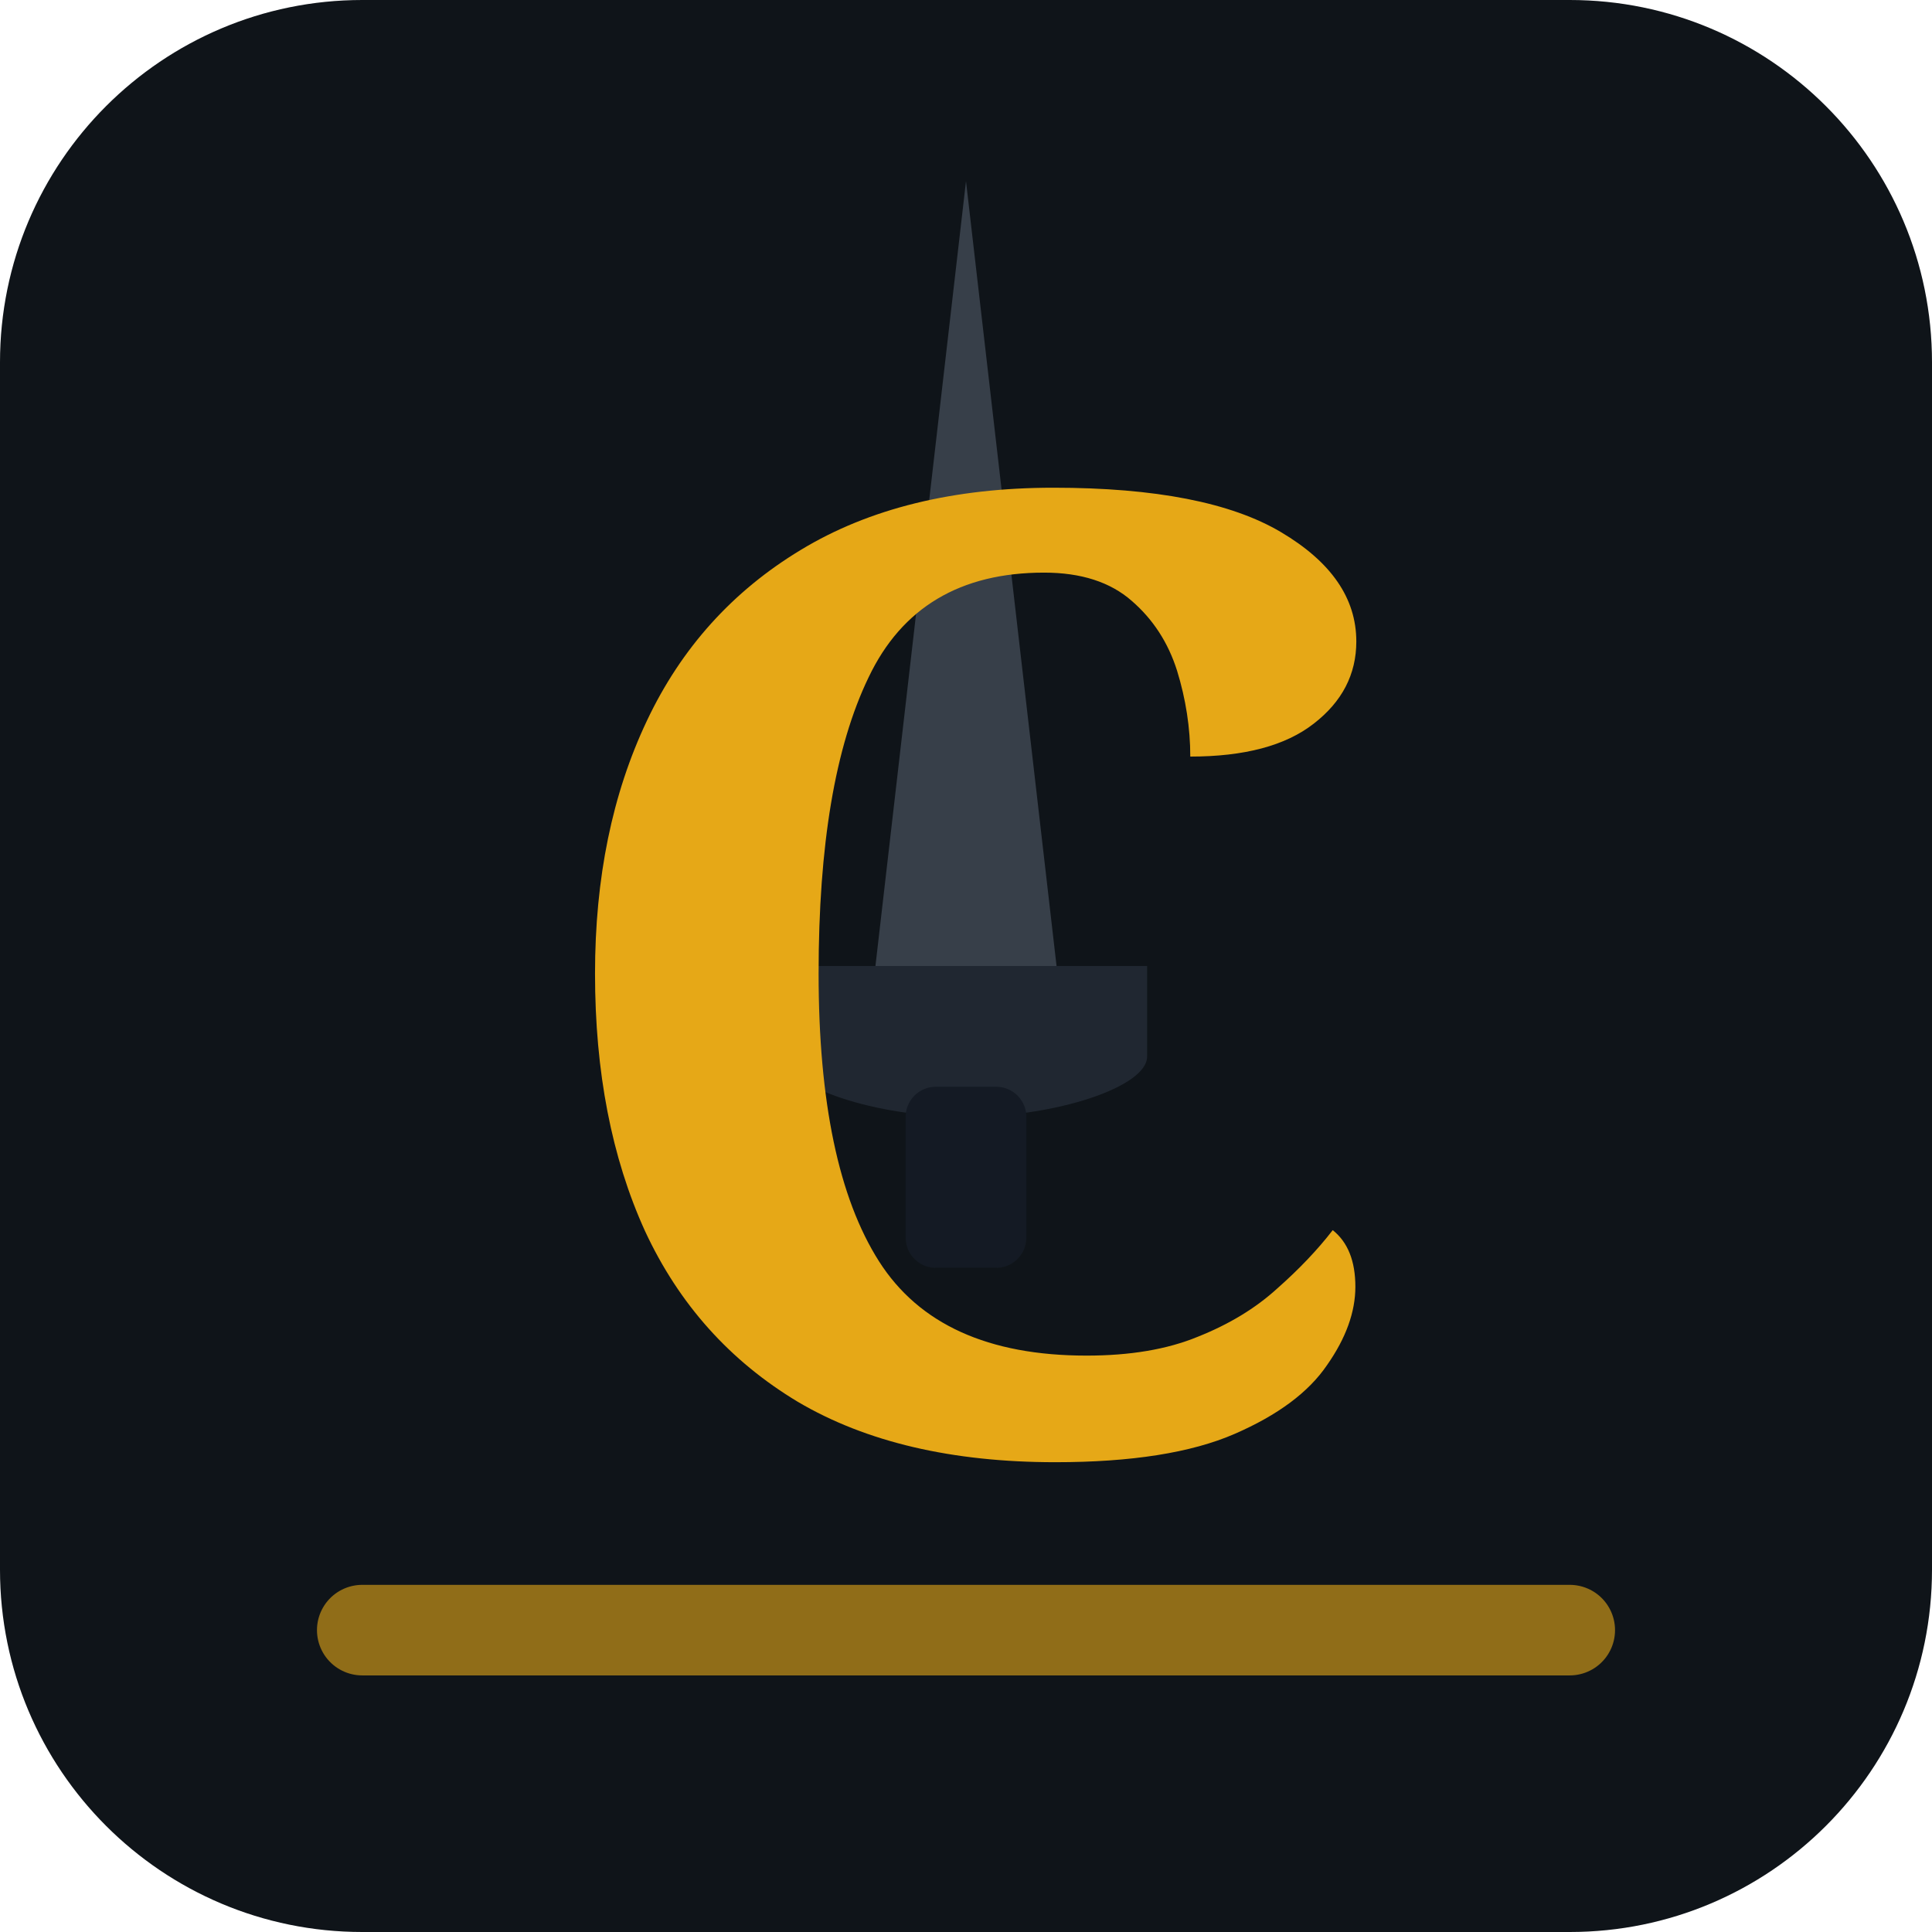
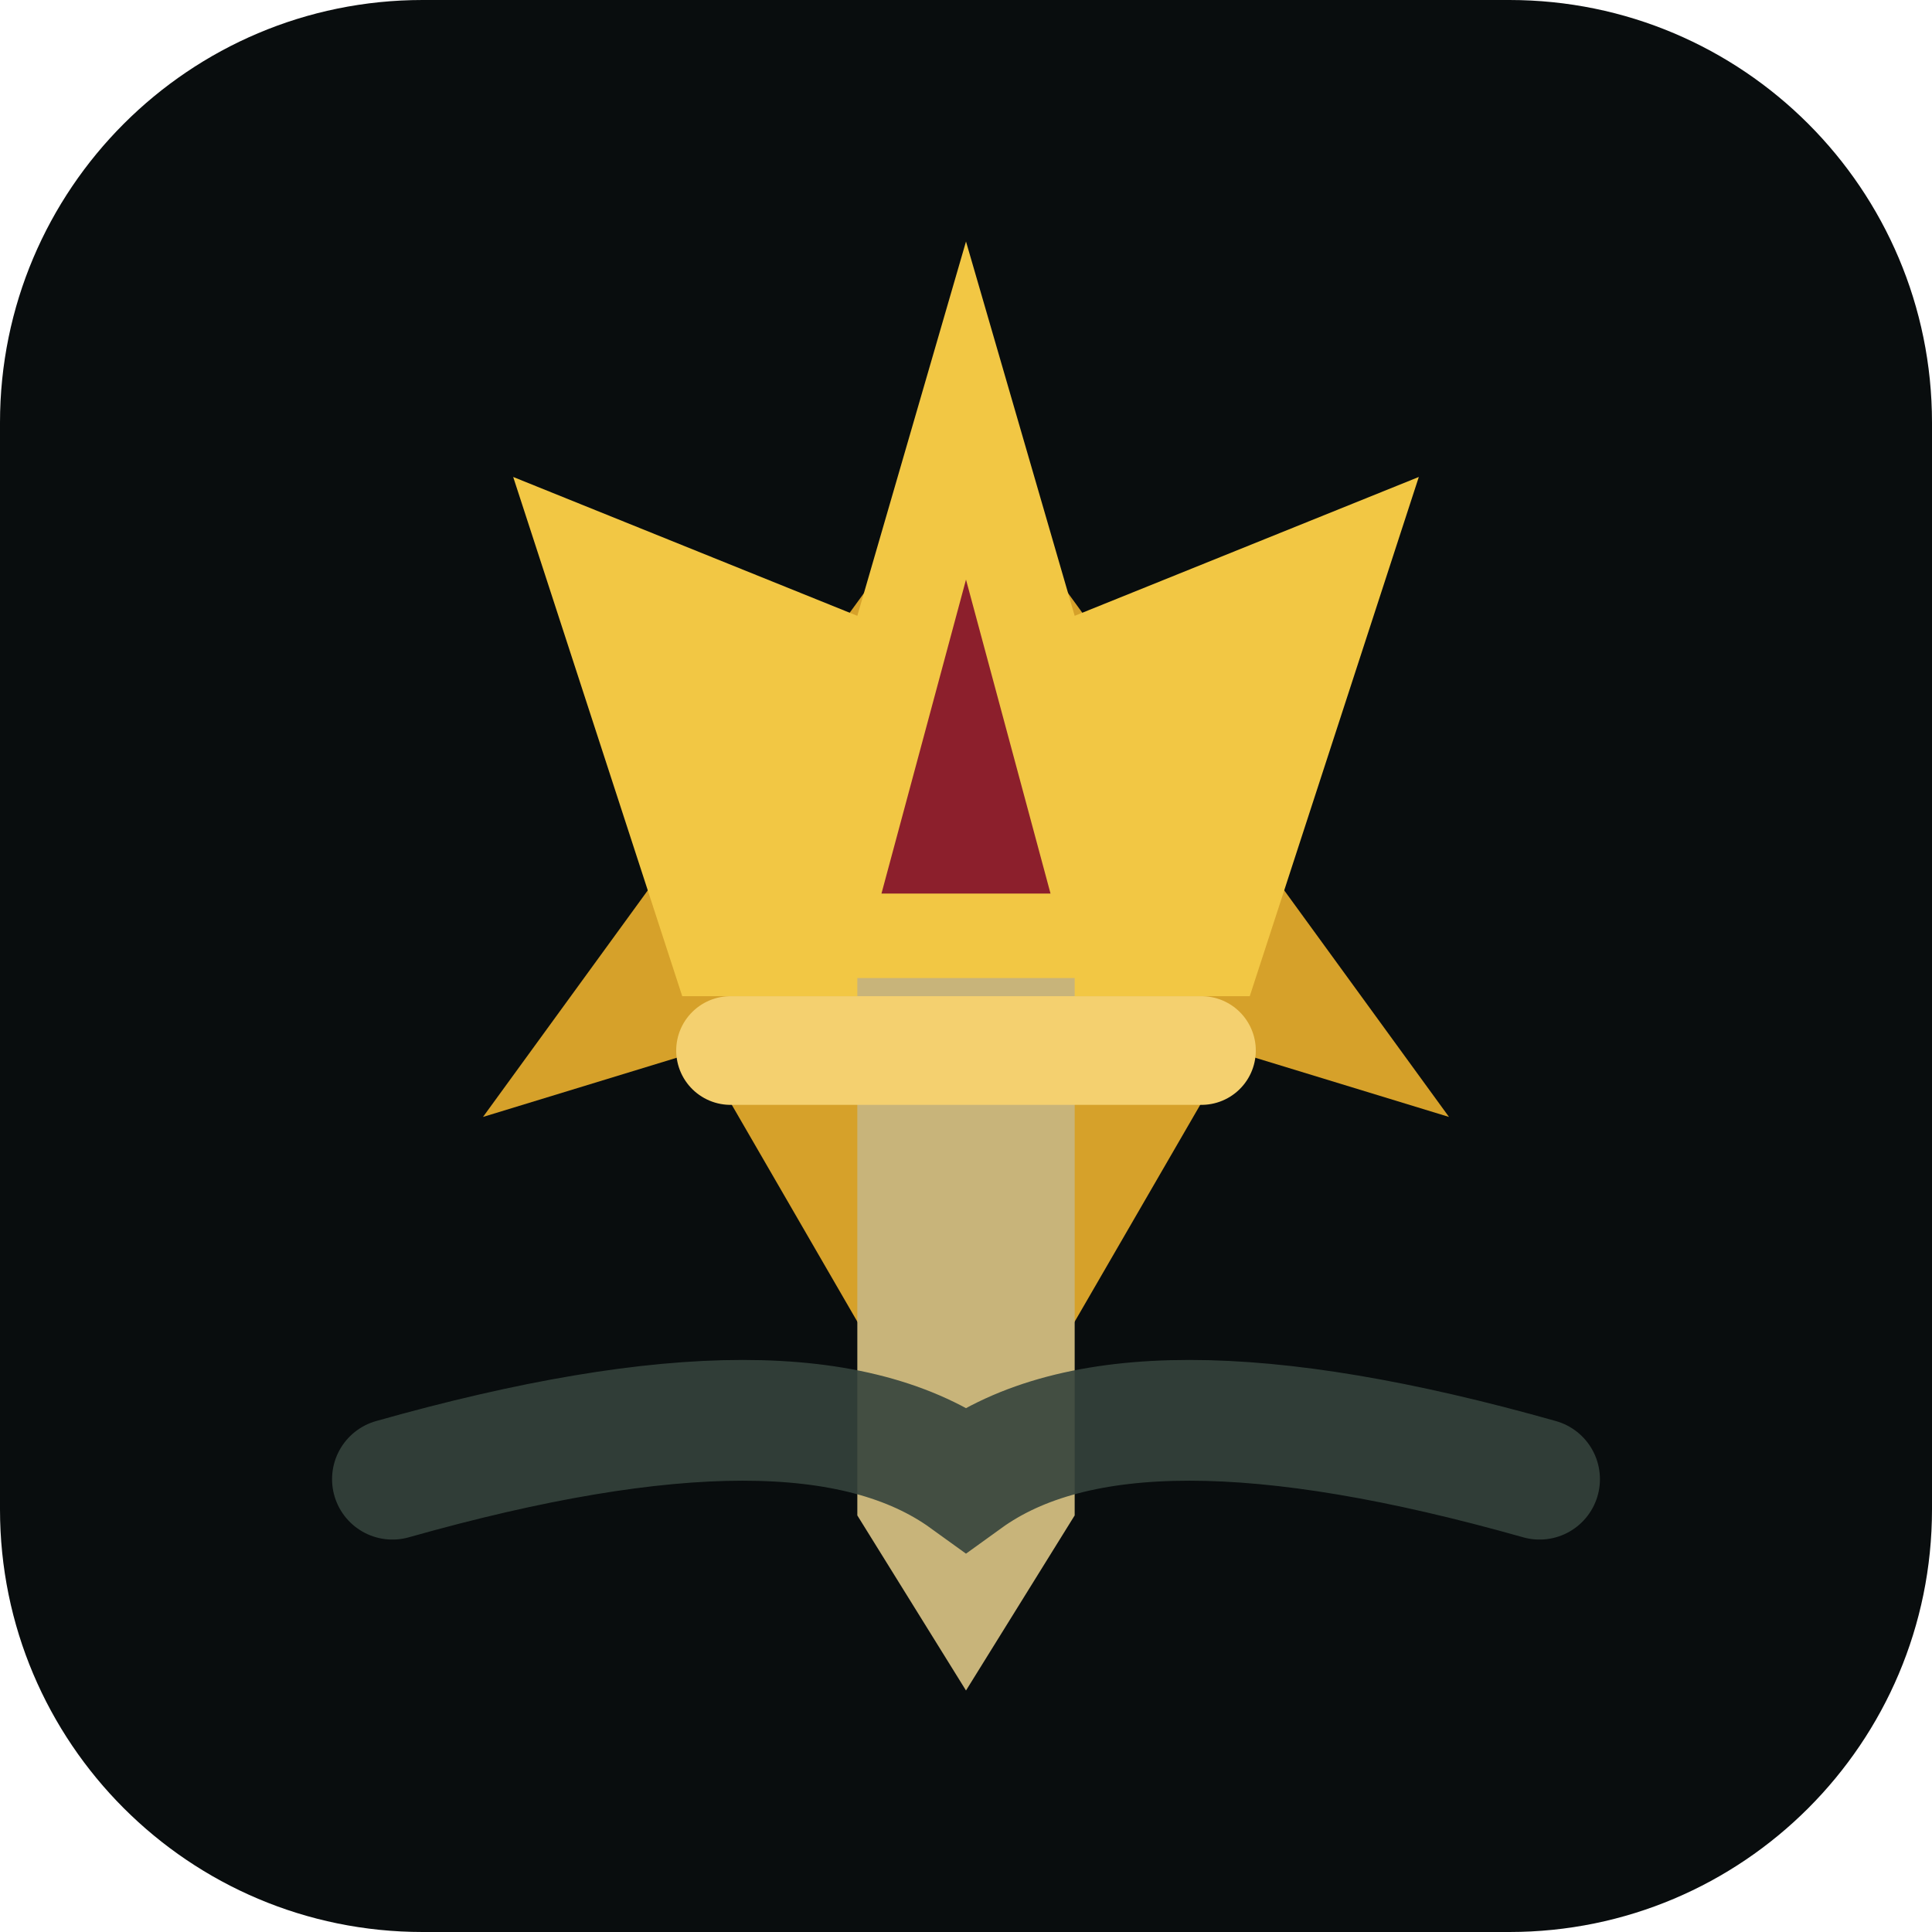
<svg xmlns="http://www.w3.org/2000/svg" viewBox="0 0 32 32">
-   <rect width="32" height="32" rx="6" fill="#0f1419" />
-   <g opacity="0.3">
-     <path d="M16 3l-1.5 13h3L16 3z" fill="#94a3b8" />
-     <path d="M13 16h6v1.5c0 .5-1.5 1-3 1s-3-.5-3-1V16z" fill="#475569" />
-     <rect x="15" y="18" width="2" height="3" rx=".5" fill="#1e293b" />
-   </g>
-   <text x="16" y="24" fill="#e6a817" font-size="22" font-weight="900" font-family="Georgia,serif" text-anchor="middle">C</text>
-   <path d="M6 27h20" stroke="#e6a817" stroke-width="1.5" stroke-linecap="round" opacity="0.6" />
+   <rect width="32" height="32" rx="7" fill="#090d0e" />
+   <path d="M8 18.5l8-11 8 11-3.6-1.1L16 25l-4.4-7.6L8 18.5z" fill="#d6a12a" />
+   <path d="M16 4l1.8 6.2 5.7-2.3-2.8 8.6H11.3L8.5 7.9l5.7 2.3L16 4z" fill="#f2c744" />
+   <path d="M16 9.6l1.4 5.2h-2.8L16 9.6z" fill="#8c1f2c" />
+   <path d="M14.2 16.2h3.6v8.9L16 28l-1.8-2.9v-8.9z" fill="#c8b47a" />
+   <path d="M12.1 17.4h7.8" stroke="#f4d06f" stroke-width="1.8" stroke-linecap="round" />
+   <path d="M6.5 24.5c4.6-1.3 7.7-1.3 9.5 0 1.8-1.3 4.9-1.3 9.5 0" stroke="#34433c" stroke-width="2" stroke-linecap="round" opacity=".9" />
</svg>
